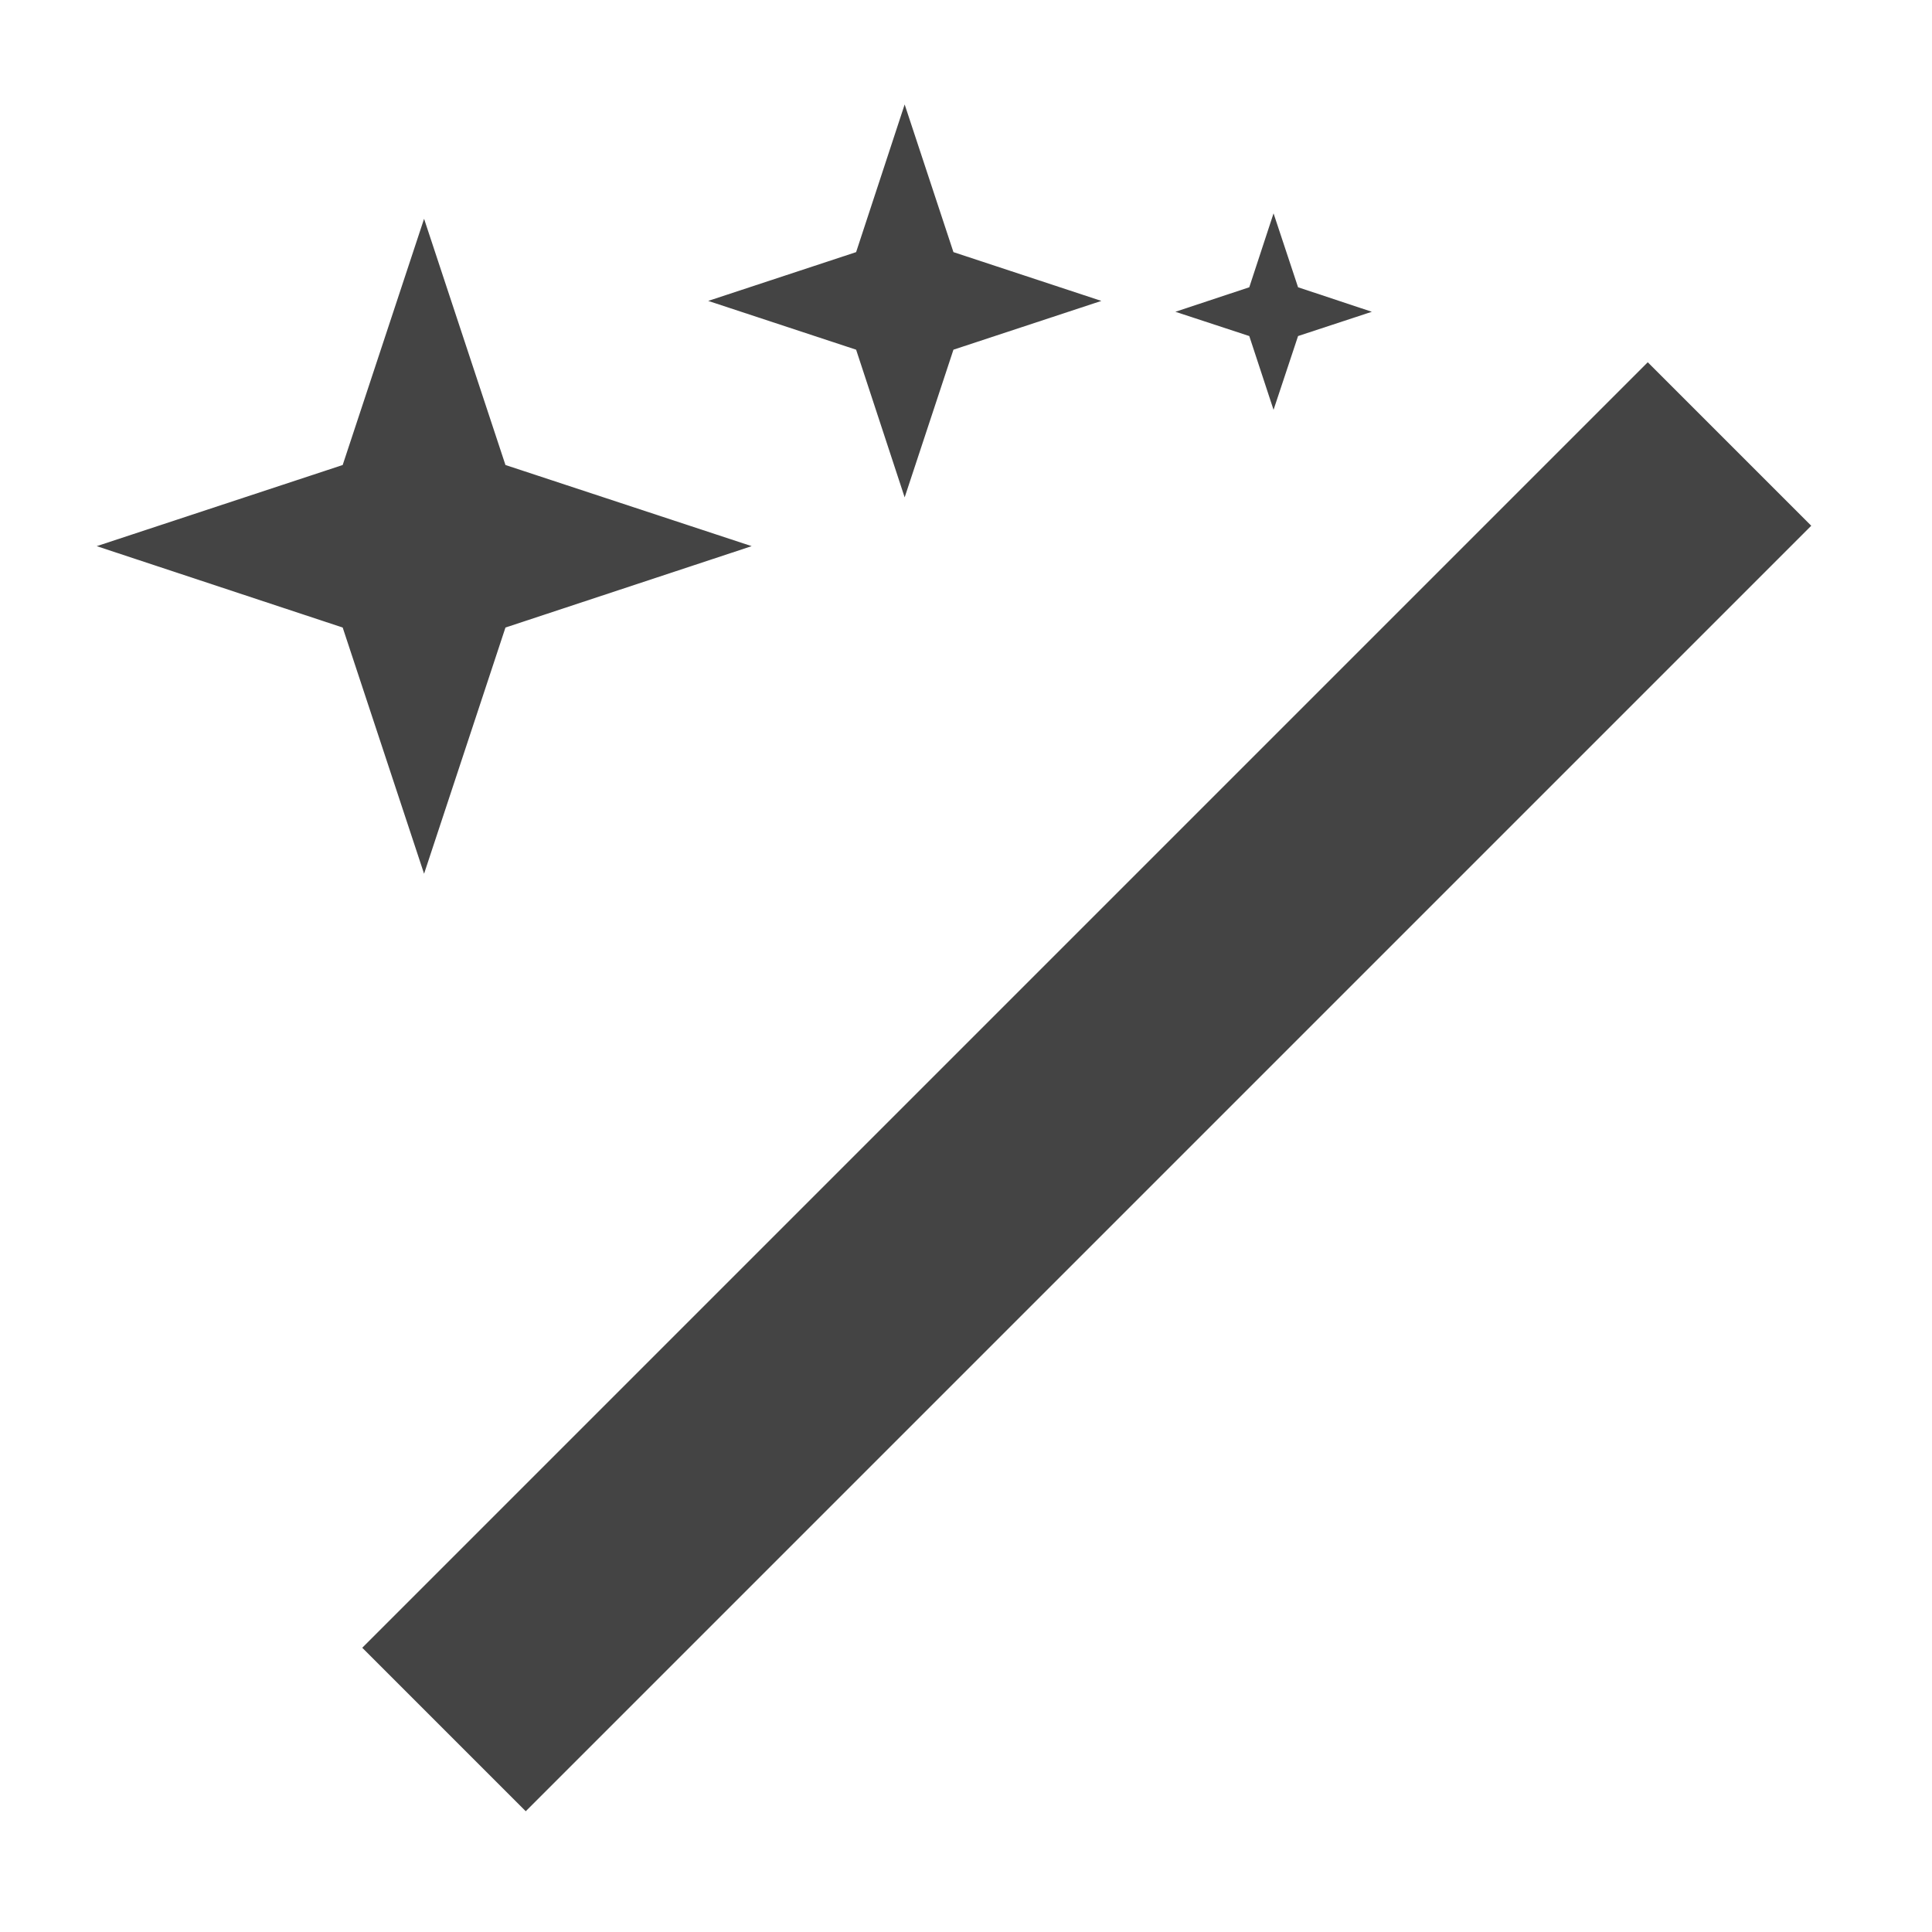
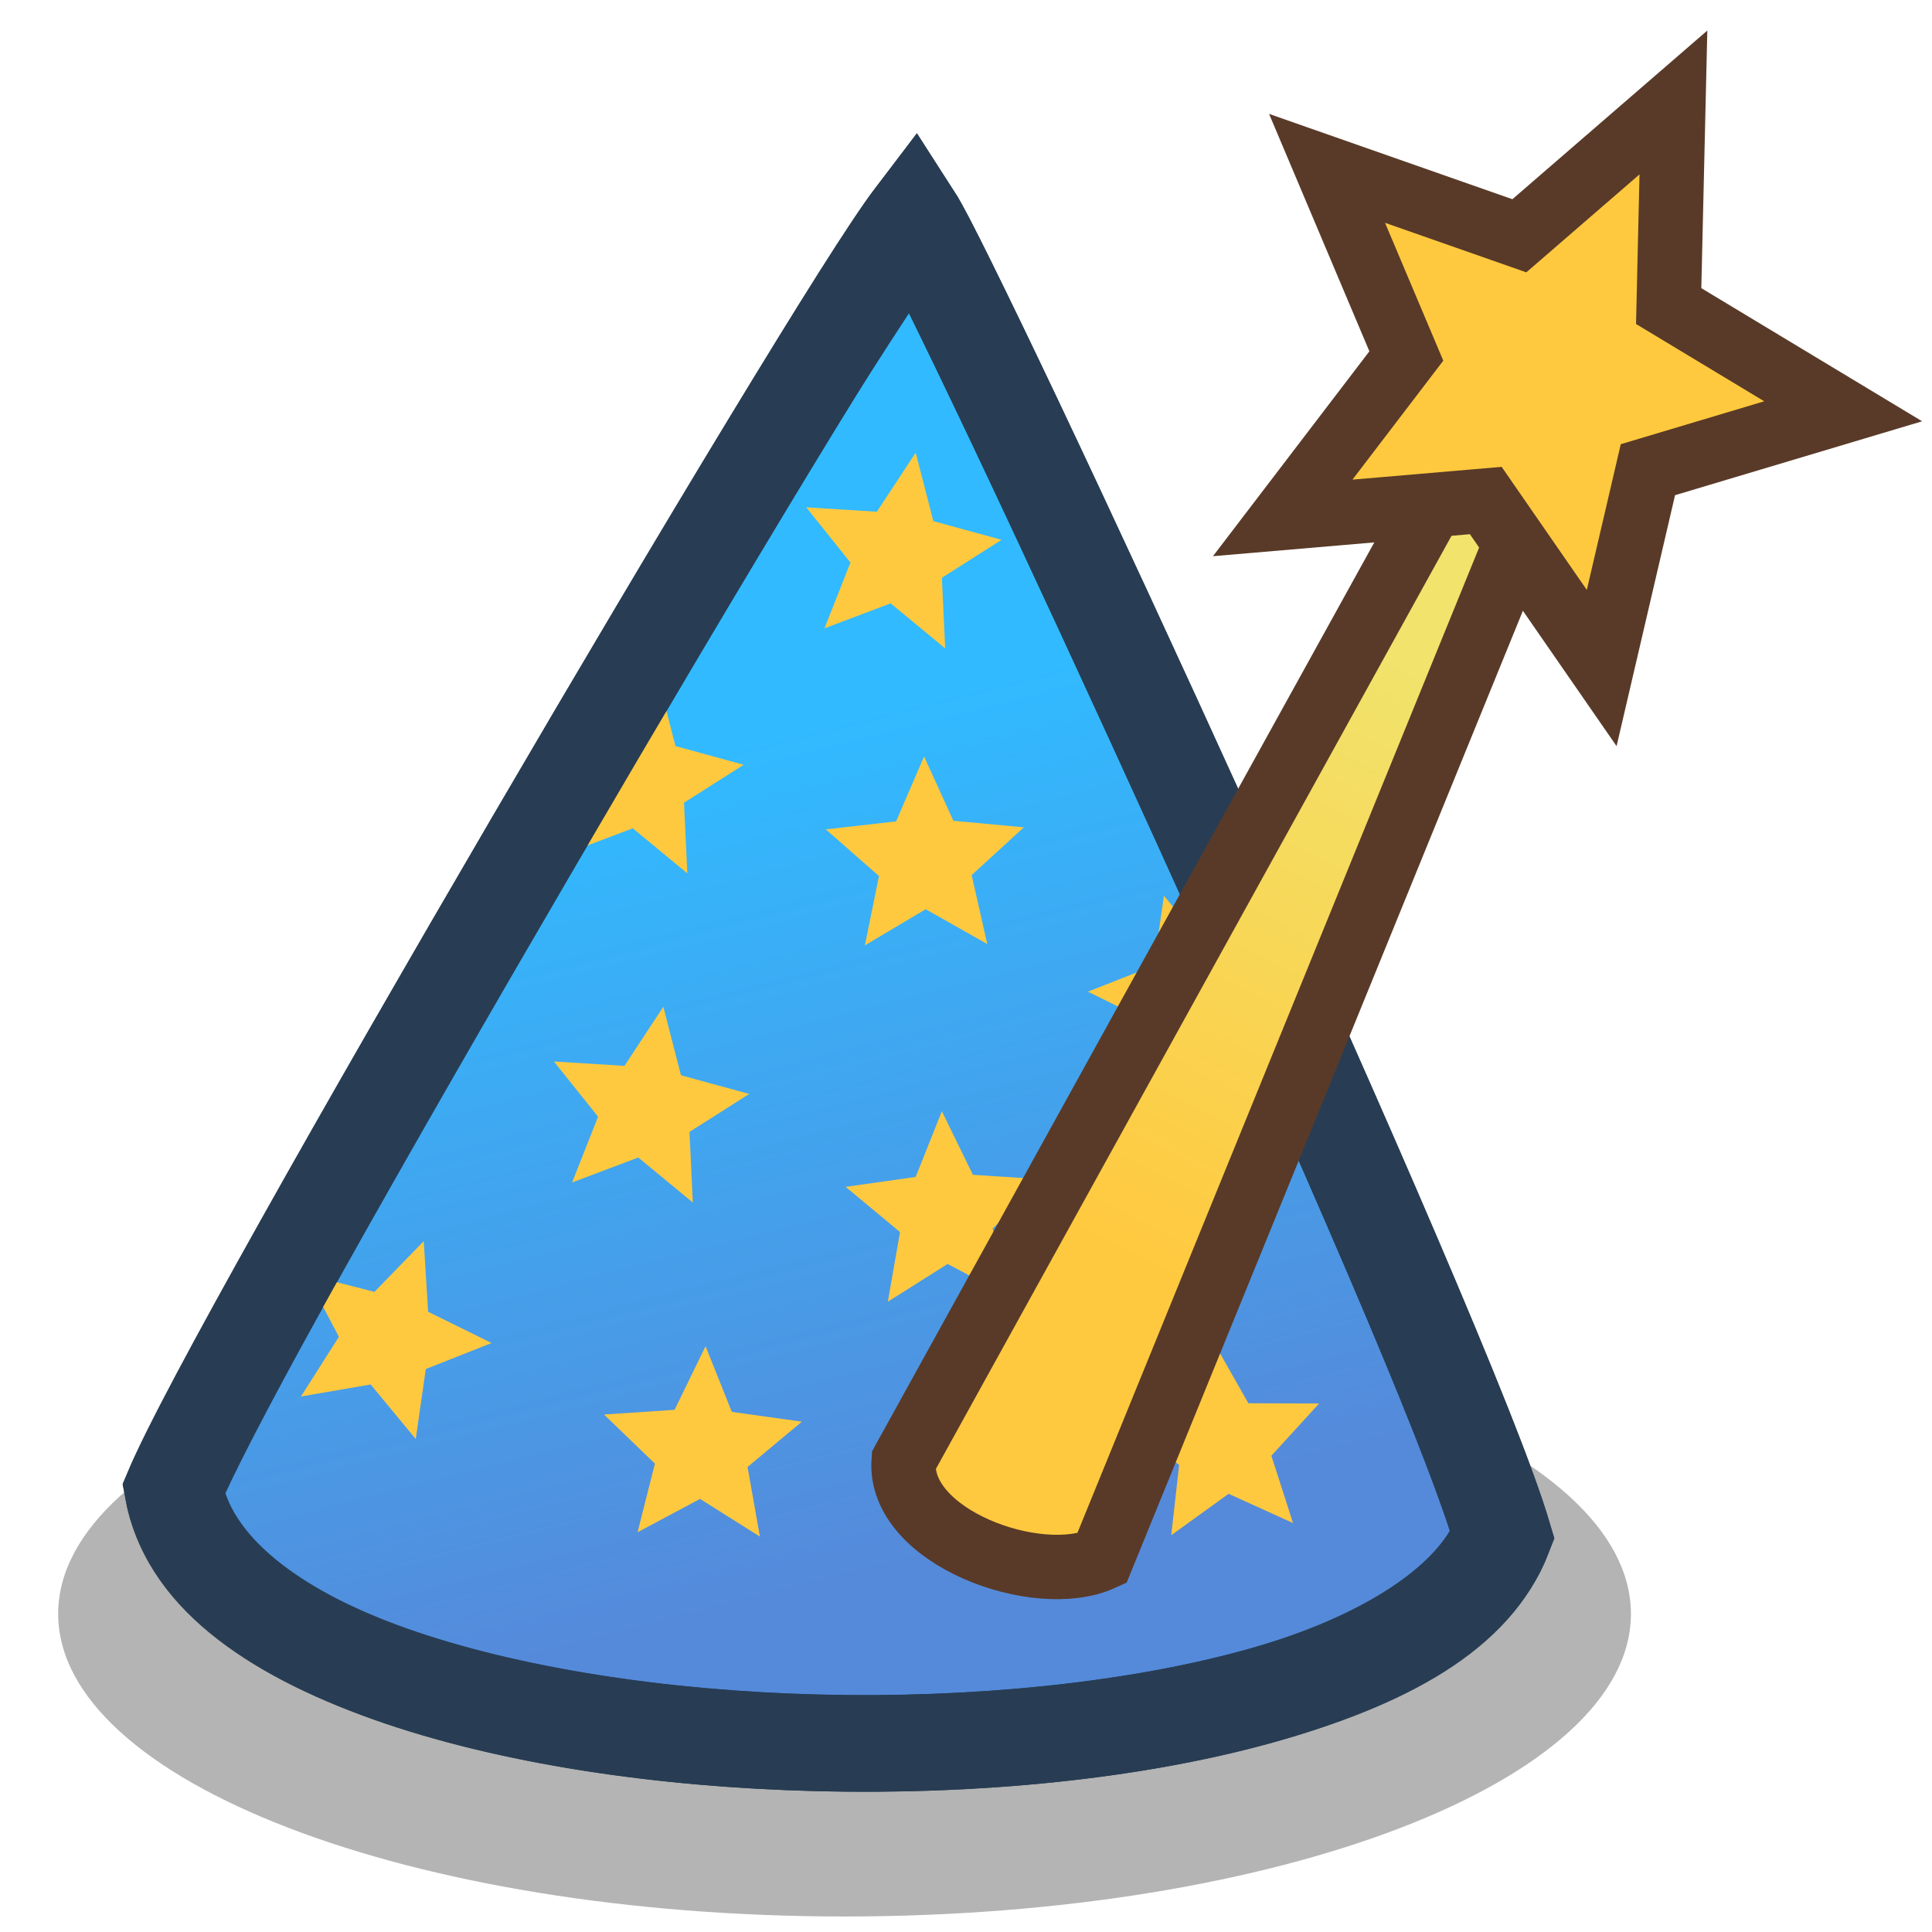
- <svg xmlns="http://www.w3.org/2000/svg" width="16" height="16" version="1.1">
-   <path style="fill:#444444" d="M 3.512,1.812 2.838,3.851 0.801,4.523 2.838,5.197 3.512,7.236 4.186,5.197 6.225,4.523 4.186,3.851 Z M 10.547,1.767 10.346,2.379 9.734,2.582 10.346,2.783 10.547,3.394 10.75,2.783 11.361,2.582 10.75,2.379 Z M 7.492,0.865 7.09,2.088 5.865,2.492 7.09,2.896 7.492,4.119 7.896,2.896 9.121,2.492 7.896,2.088 Z M 13.646,3 3,13.646 4.354,15 15,4.354 Z" />
+ <svg xmlns="http://www.w3.org/2000/svg" xmlns:xlink="http://www.w3.org/1999/xlink" width="90" height="90" id="svg2" version="1.0">
+   <defs id="defs4">
+     <linearGradient id="linearGradient3249">
+       <stop style="stop-color:#ffc93f;stop-opacity:1" offset="0" id="stop3251" />
+       <stop style="stop-color:#f1e36c;stop-opacity:1" offset="1" id="stop3253" />
+     </linearGradient>
+     <linearGradient id="linearGradient3241">
+       <stop style="stop-color:#31baff;stop-opacity:1" offset="0" id="stop3243" />
+       <stop style="stop-color:#558ada;stop-opacity:1" offset="1" id="stop3245" />
+     </linearGradient>
+     <linearGradient xlink:href="#linearGradient3241" id="linearGradient3247" x1="35.203" y1="36.773" x2="44.919" y2="74.599" gradientUnits="userSpaceOnUse" gradientTransform="translate(0,-2.349397)" />
+     <linearGradient xlink:href="#linearGradient3249" id="linearGradient3255" x1="62.446" y1="57.219" x2="72.138" y2="28.083" gradientUnits="userSpaceOnUse" gradientTransform="matrix(0.9879428,0.1548193,-0.1548193,0.9879428,-0.364177,-7.660074)" />
+   </defs>
+   <g id="layer1">
+     <path style="opacity:1;color:#000000;fill:#000000;fill-opacity:0.294;fill-rule:evenodd;stroke:none;stroke-width:2;marker:none;marker-start:none;marker-mid:none;marker-end:none;visibility:visible;display:inline;overflow:visible;enable-background:accumulate" id="path3269" d="m 74.819,78.976 a 35.693,12.47 0 1 1 -71.386,0 35.693,12.47 0 1 1 71.386,0 z" transform="matrix(1.026316,0,0,1.130435,-0.8132529,-14.09638)" />
+     <path style="opacity:1;fill:url(#linearGradient3247);fill-opacity:1;fill-rule:evenodd;stroke:#283d53;stroke-width:4.5;stroke-linecap:round;stroke-linejoin:miter;stroke-miterlimit:20;stroke-opacity:1;stroke-dasharray:none;stroke-dashoffset:0;marker:none;marker-start:none;marker-mid:none;marker-end:none;visibility:visible;display:inline;overflow:visible;enable-background:accumulate" d="M 8.045,69.398 C 10.756,84.398 64.792,85.12 70.033,71.566 67.322,62.349 44.551,13.193 42.563,10.12 38.587,15.361 10.936,62.53 8.045,69.398 z" id="path9" />
+     <path style="opacity:1;fill:#ffc93f;fill-opacity:1;fill-rule:evenodd;stroke:#283d53;stroke-width:0;stroke-linecap:round;stroke-linejoin:miter;stroke-miterlimit:20;stroke-opacity:1;stroke-dasharray:none;stroke-dashoffset:0;marker:none;marker-start:none;marker-mid:none;marker-end:none;visibility:visible;display:inline;overflow:visible;enable-background:accumulate" id="path3181" d="m 32.53,55.301 -2.541,-2.098 -3.083,1.164 1.21,-3.065 -2.059,-2.572 3.289,0.204 1.81,-2.753 0.822,3.191 3.178,0.871 -2.781,1.768 z" transform="translate(-0.2555808,0.7175717)" />
+     <use x="0" y="0" xlink:href="#path3181" id="use3183" transform="matrix(0.9795828,-0.2010411,0.2010411,0.9795828,4.177288,12.03737)" width="90" height="90" />
+     <use x="0" y="0" xlink:href="#path3181" id="use3185" transform="matrix(0.9846756,-0.174396,0.174396,0.9846756,4.441039,-5.554053)" width="90" height="90" />
+     <use x="0" y="0" xlink:href="#path3181" id="use3187" transform="matrix(0.9653314,-0.2610273,0.2610273,0.9653314,14.45622,25.29698)" width="90" height="90" />
+     <use x="0" y="0" xlink:href="#path3181" id="use3189" transform="matrix(0.9060484,-0.4231741,0.4231741,0.9060484,6.378273,12.31136)" width="90" height="90" />
+     <use x="0" y="0" xlink:href="#path3181" id="use3200" transform="matrix(0.9820044,0.1888578,-0.1888578,0.9820044,-1.747812,5.928291)" width="90" height="90" />
+     <use x="0" y="0" xlink:href="#path3181" id="use3204" transform="translate(-0.2555808,-15.33485)" width="90" height="90" />
+     <use x="0" y="0" xlink:href="#path3181" id="use3202" transform="translate(11.75671,-25.81366)" width="90" height="90" />
+     <use x="0" y="0" xlink:href="#path3181" id="use3206" transform="matrix(0.9917479,-0.1282035,0.1282035,0.9917479,-3.790854,20.16182)" width="90" height="90" />
+     <path style="opacity:1;fill:#283d53;fill-opacity:1;fill-rule:evenodd;stroke:none;stroke-width:4.5;marker:none;visibility:visible;display:inline;overflow:visible;enable-background:accumulate" d="m 42.719,6.219 -1.938,2.531 c -1.217,1.604 -3.606,5.437 -6.812,10.719 -3.206,5.282 -7.109,11.869 -11,18.531 -3.891,6.662 -7.773,13.387 -10.844,18.875 -3.071,5.488 -5.293,9.606 -6.156,11.656 l -0.25,0.594 0.125,0.688 c 0.91,5.034 5.667,8.197 11.531,10.281 5.864,2.084 13.22,3.158 20.656,3.344 7.436,0.185 14.949,-0.533 21.094,-2.219 6.144,-1.686 11.218,-4.236 13,-8.844 l 0.281,-0.719 -0.219,-0.719 c -0.766,-2.603 -2.693,-7.336 -5.25,-13.312 -2.557,-5.977 -5.73,-13.108 -8.875,-20.031 -3.145,-6.923 -6.255,-13.645 -8.719,-18.844 -1.232,-2.599 -2.298,-4.794 -3.125,-6.469 -0.827,-1.674 -1.322,-2.665 -1.781,-3.375 z m -0.375,8.375 c 0.791,1.607 1.777,3.645 2.938,6.094 2.45,5.17 5.552,11.879 8.688,18.781 3.135,6.902 6.307,14.009 8.844,19.938 2.363,5.523 4.001,9.68 4.719,11.906 -1.199,2.017 -4.524,4.171 -9.594,5.562 -5.546,1.522 -12.715,2.239 -19.781,2.062 -7.067,-0.176 -14.056,-1.248 -19.25,-3.094 -4.797,-1.705 -7.637,-3.997 -8.406,-6.281 0.748,-1.644 2.707,-5.397 5.562,-10.5 3.051,-5.451 6.901,-12.138 10.781,-18.781 3.88,-6.644 7.782,-13.249 10.969,-18.5 2.218,-3.655 3.308,-5.315 4.531,-7.188 z" id="path3270" />
+     <path style="opacity:1;fill:url(#linearGradient3255);fill-opacity:1;fill-rule:evenodd;stroke:#593a28;stroke-width:3;stroke-linecap:round;stroke-linejoin:miter;stroke-miterlimit:20;stroke-opacity:1;stroke-dasharray:none;stroke-dashoffset:0;marker:none;marker-start:none;marker-mid:none;marker-end:none;visibility:visible;display:inline;overflow:visible;enable-background:accumulate" d="m 42.096,68.044 26.064,-47.168 3.301,2.331 -20.139,49.398 c -2.993,1.366 -9.496,-1.005 -9.226,-4.561 z" id="path3215" />
+     <path style="opacity:1;fill:#ffc93f;fill-opacity:1;fill-rule:evenodd;stroke:#593a28;stroke-width:1.4;stroke-linecap:round;stroke-linejoin:miter;stroke-miterlimit:20;stroke-opacity:1;stroke-dasharray:none;stroke-dashoffset:0;marker:none;marker-start:none;marker-mid:none;marker-end:none;visibility:visible;display:inline;overflow:visible;enable-background:accumulate" id="path3213" d="m 72.074,24.827 -2.552,-3.618 -4.408,0.419 2.653,-3.545 -1.76,-4.063 4.191,1.427 3.32,-2.929 -0.062,4.427 3.812,2.252 -4.23,1.309 z" transform="matrix(2.144167,1.989569e-2,-1.9882239e-2,2.142713,-79.4319,-23.51154)" />
+   </g>
</svg>
